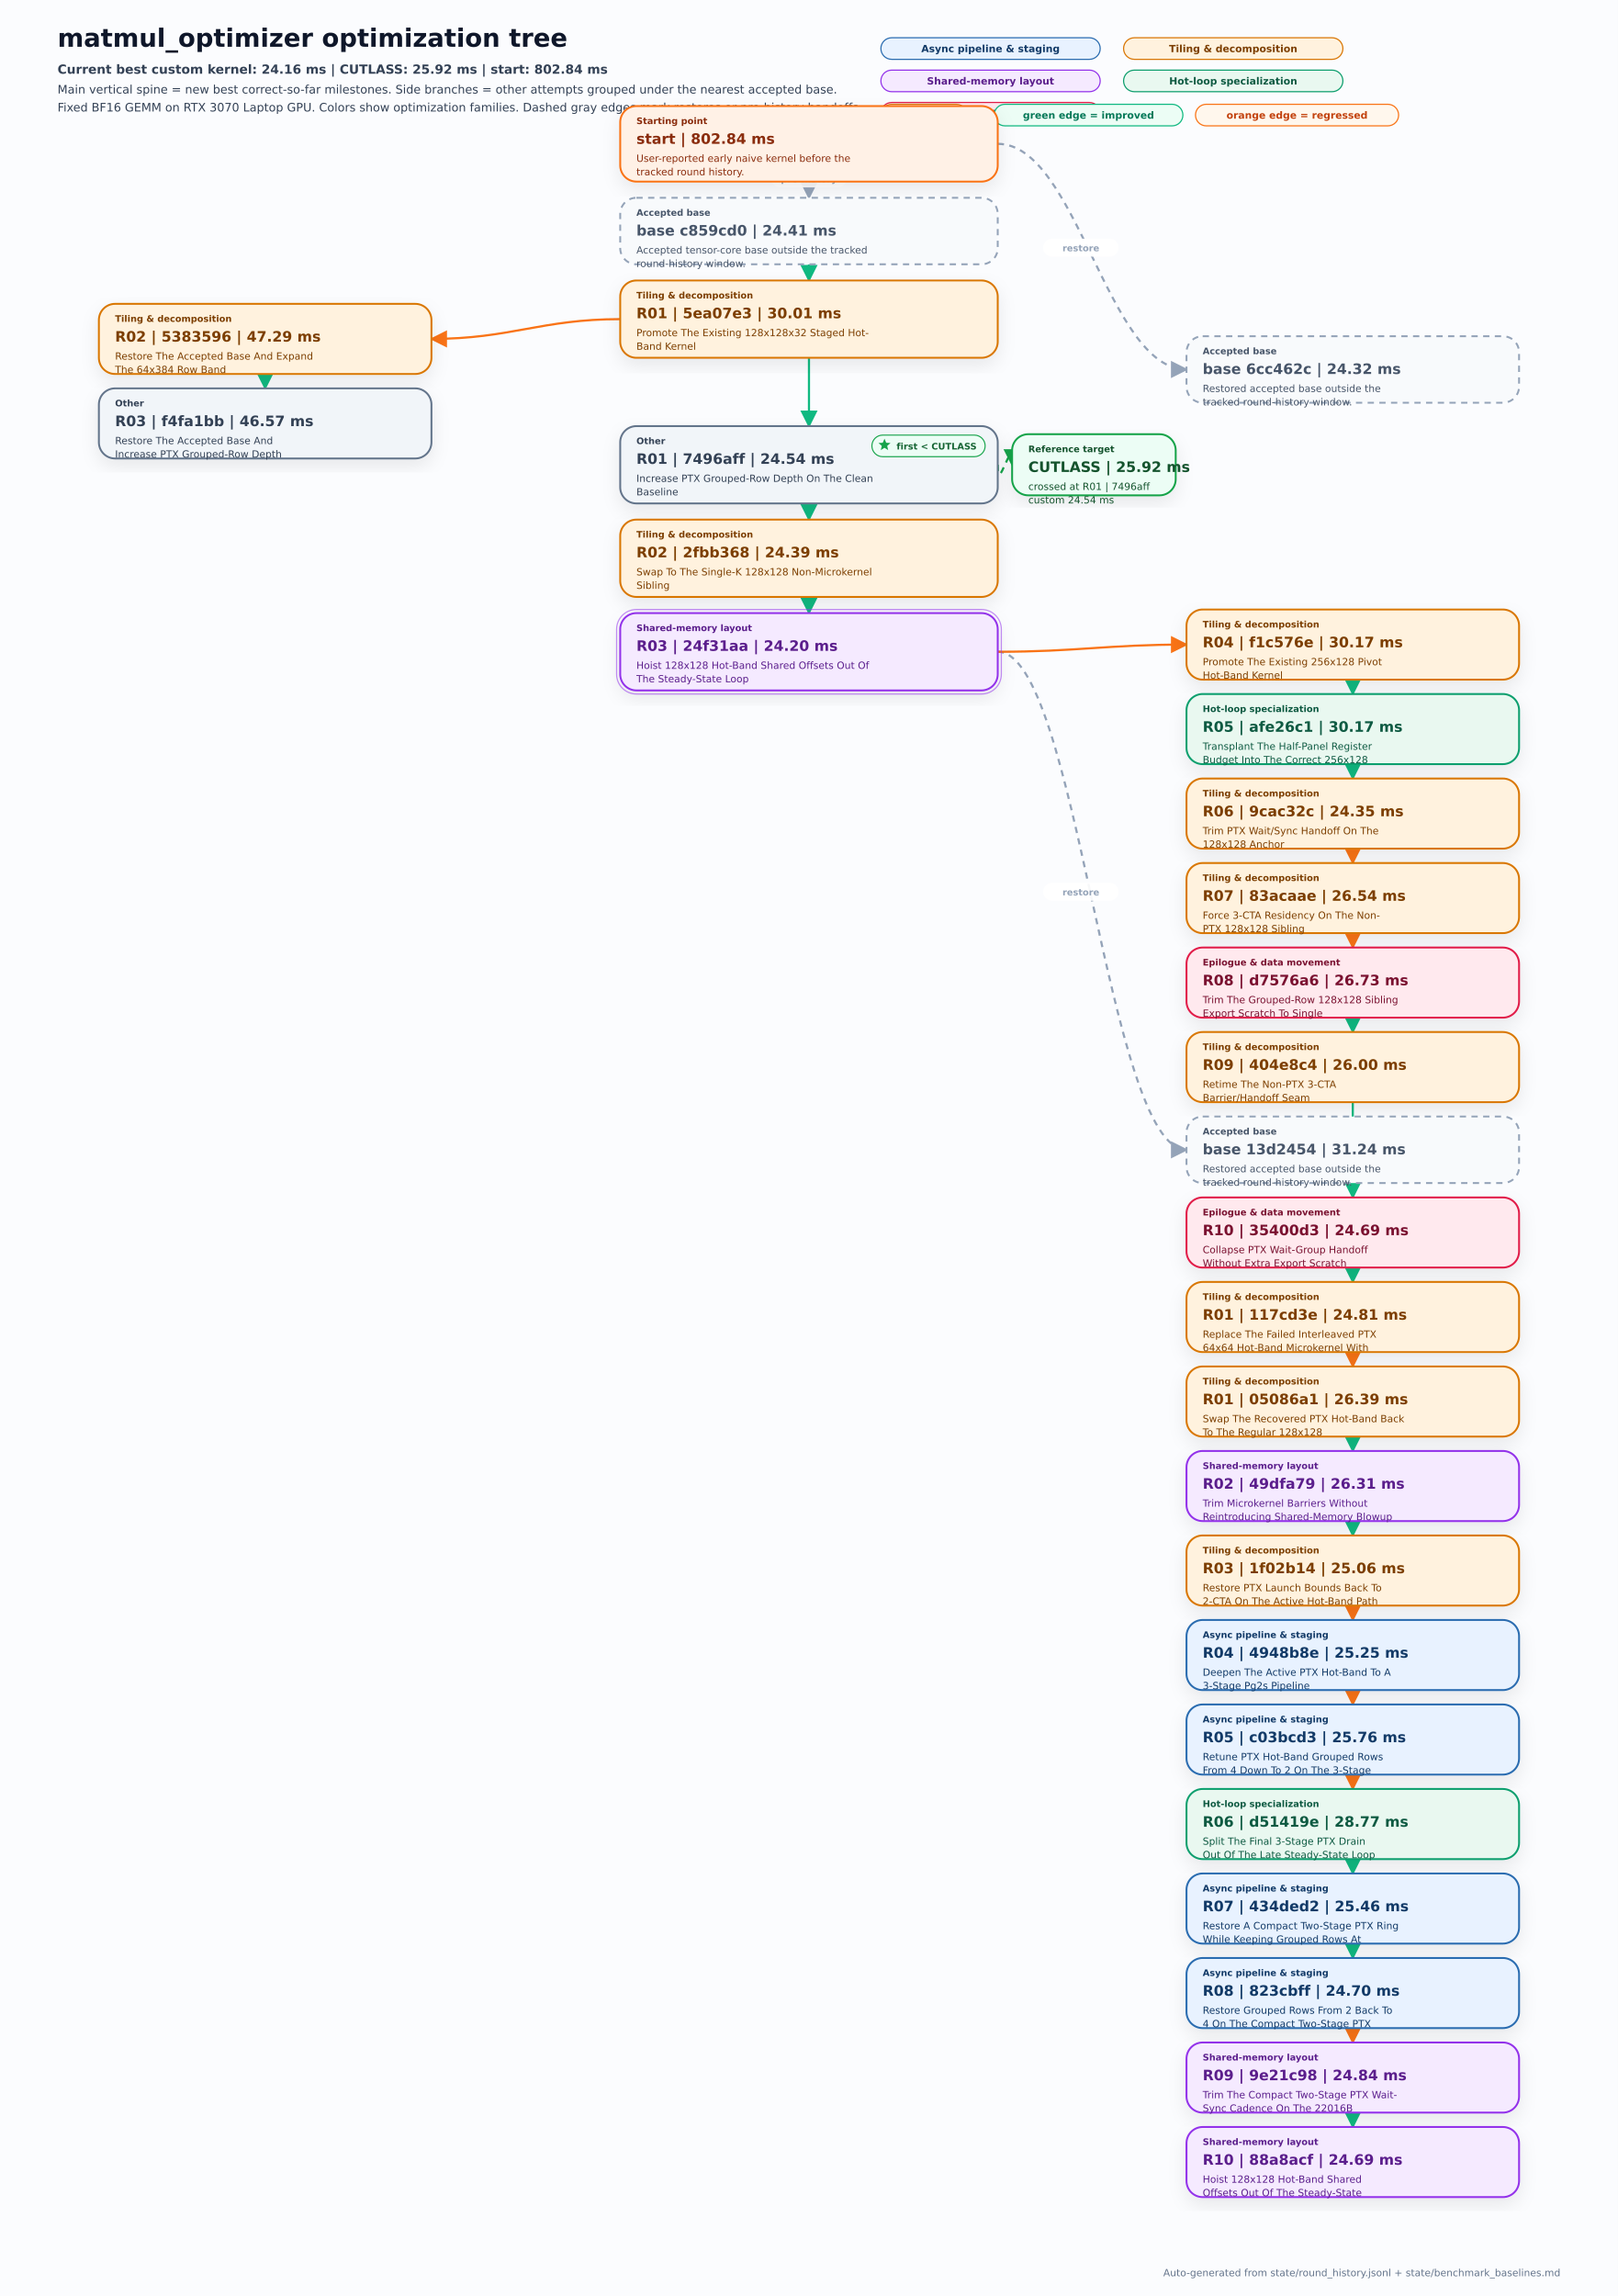
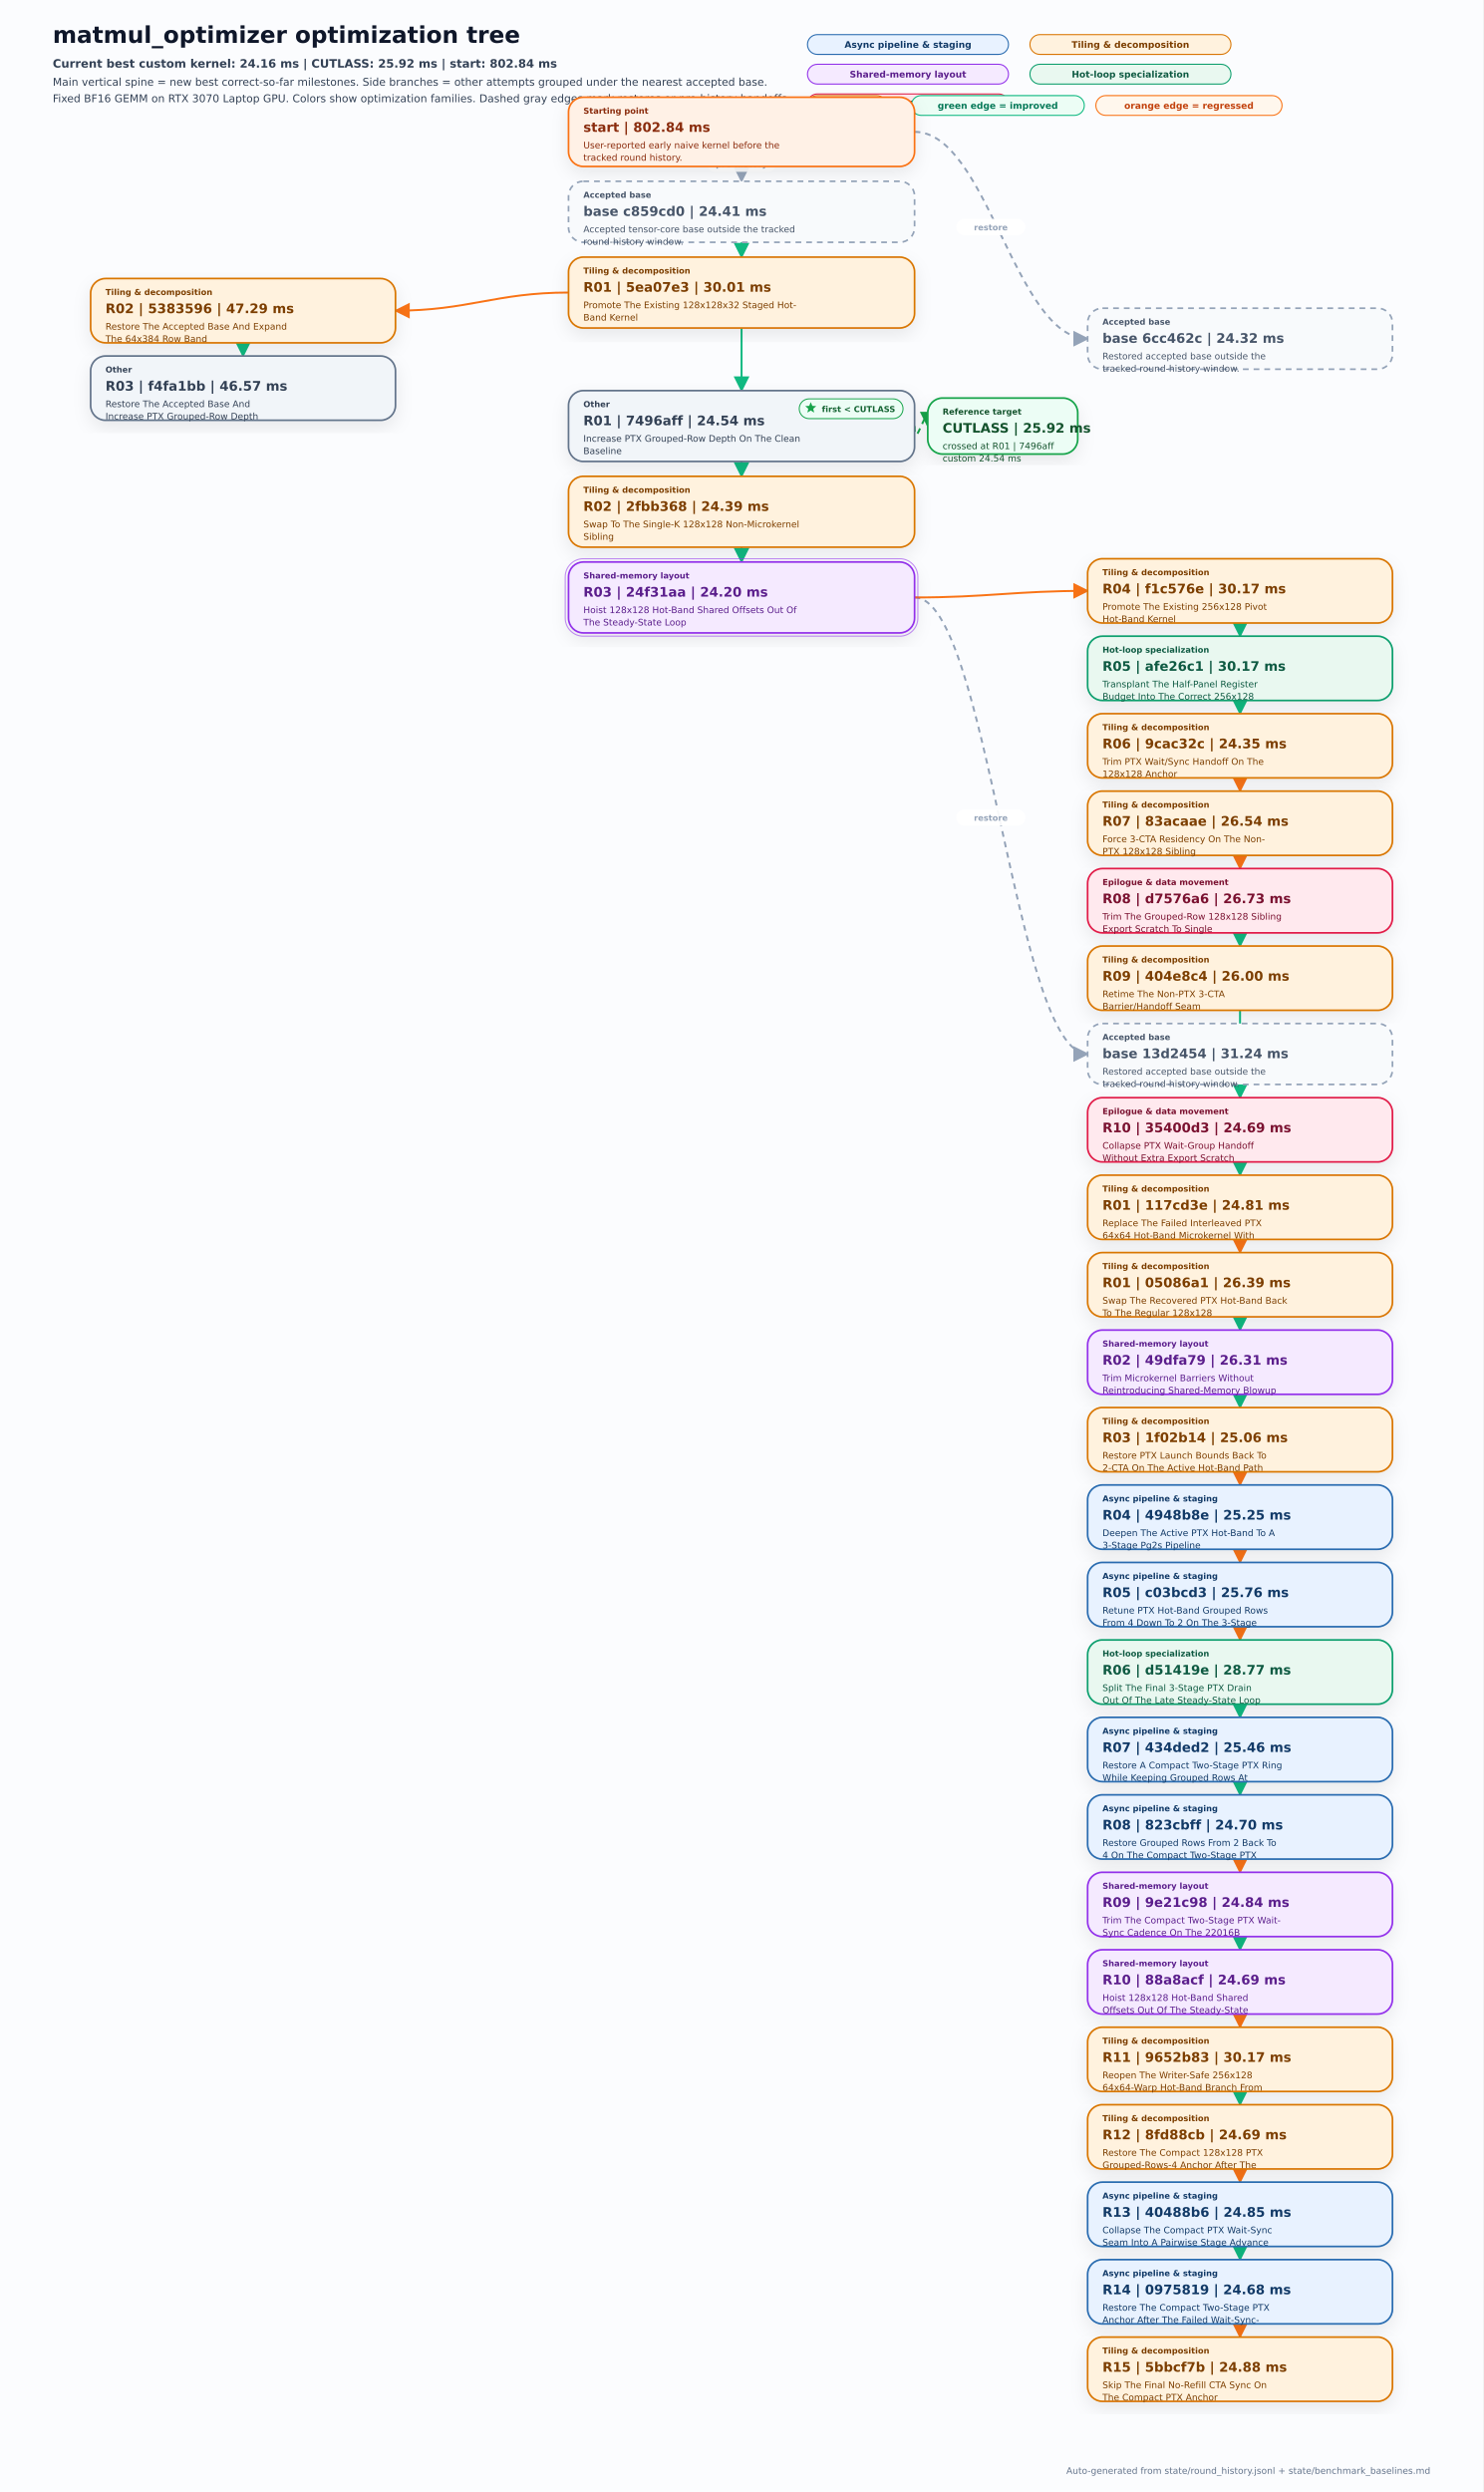
- <svg xmlns="http://www.w3.org/2000/svg" width="1800" height="2554" viewBox="0 0 1800 2554">
+ <svg xmlns="http://www.w3.org/2000/svg" width="1800" height="3024" viewBox="0 0 1800 3024">
  <defs>
    <filter id="shadow" x="-20%" y="-20%" width="140%" height="140%">
      <feDropShadow dx="0" dy="8" stdDeviation="10" flood-color="#0f172a" flood-opacity="0.08" />
    </filter>
    <marker id="arrow-improved" viewBox="0 0 10 10" refX="9" refY="5" markerWidth="8" markerHeight="8" orient="auto-start-reverse">
      <path d="M 0 0 L 10 5 L 0 10 z" fill="#10B981" />
    </marker>
    <marker id="arrow-regressed" viewBox="0 0 10 10" refX="9" refY="5" markerWidth="8" markerHeight="8" orient="auto-start-reverse">
      <path d="M 0 0 L 10 5 L 0 10 z" fill="#F97316" />
    </marker>
    <marker id="arrow-neutral" viewBox="0 0 10 10" refX="9" refY="5" markerWidth="8" markerHeight="8" orient="auto-start-reverse">
      <path d="M 0 0 L 10 5 L 0 10 z" fill="#94A3B8" />
    </marker>
    <marker id="arrow-goal" viewBox="0 0 10 10" refX="9" refY="5" markerWidth="8" markerHeight="8" orient="auto-start-reverse">
      <path d="M 0 0 L 10 5 L 0 10 z" fill="#16A34A" />
    </marker>
  </defs>
-   <rect width="1800" height="2554" fill="#FBFCFE" />
+   <rect width="1800" height="3024" fill="#FBFCFE" />
  <text x="64" y="52" font-family="DejaVu Sans, Arial, sans-serif" font-size="28" font-weight="800" fill="#0F172A" text-anchor="start">matmul_optimizer optimization tree</text>
  <text x="64" y="82" font-family="DejaVu Sans, Arial, sans-serif" font-size="14" font-weight="600" fill="#334155" text-anchor="start">Current best custom kernel: 24.16 ms | CUTLASS: 25.92 ms | start: 802.84 ms</text>
  <text x="64" y="104" font-family="DejaVu Sans, Arial, sans-serif" font-size="13" font-weight="500" fill="#334155" text-anchor="start">Main vertical spine = new best correct-so-far milestones. Side branches = other attempts grouped under the nearest accepted base.</text>
  <text x="64" y="124" font-family="DejaVu Sans, Arial, sans-serif" font-size="13" font-weight="500" fill="#334155" text-anchor="start">Fixed BF16 GEMM on RTX 3070 Laptop GPU. Colors show optimization families. Dashed gray edges mark restores or pre-history handoffs.</text>
  <rect x="980" y="42" width="244" height="24" rx="12" fill="#E8F2FF" stroke="#2B6CB0" stroke-width="1.3" />
  <text x="1102" y="58" font-family="DejaVu Sans, Arial, sans-serif" font-size="11" font-weight="700" fill="#123A67" text-anchor="middle">Async pipeline &amp; staging</text>
  <rect x="1250" y="42" width="244" height="24" rx="12" fill="#FFF2DE" stroke="#D97706" stroke-width="1.3" />
  <text x="1372" y="58" font-family="DejaVu Sans, Arial, sans-serif" font-size="11" font-weight="700" fill="#7C3E00" text-anchor="middle">Tiling &amp; decomposition</text>
  <rect x="980" y="78" width="244" height="24" rx="12" fill="#F5EAFF" stroke="#9333EA" stroke-width="1.3" />
  <text x="1102" y="94" font-family="DejaVu Sans, Arial, sans-serif" font-size="11" font-weight="700" fill="#5B1E8C" text-anchor="middle">Shared-memory layout</text>
  <rect x="1250" y="78" width="244" height="24" rx="12" fill="#E9F8F0" stroke="#0F9F6E" stroke-width="1.3" />
  <text x="1372" y="94" font-family="DejaVu Sans, Arial, sans-serif" font-size="11" font-weight="700" fill="#0E5A42" text-anchor="middle">Hot-loop specialization</text>
  <rect x="980" y="114" width="244" height="24" rx="12" fill="#FFE9EE" stroke="#E11D48" stroke-width="1.3" />
  <text x="1102" y="130" font-family="DejaVu Sans, Arial, sans-serif" font-size="11" font-weight="700" fill="#7A1130" text-anchor="middle">Epilogue &amp; data movement</text>
  <rect x="980" y="116" width="96" height="24" rx="12" fill="#FFF7ED" stroke="#D97706" stroke-width="1.2" />
  <polygon points="994.0,120.0 995.9,124.5 1000.7,124.8 997.0,128.0 998.1,132.7 994.0,130.2 989.9,132.7 991.0,128.0 987.3,124.8 992.1,124.5" fill="#D97706" />
  <text x="1038" y="132" font-family="DejaVu Sans, Arial, sans-serif" font-size="10" font-weight="700" fill="#B45309" text-anchor="middle">human idea</text>
  <rect x="1106" y="116" width="210" height="24" rx="12" fill="#ECFDF5" stroke="#10B981" stroke-width="1.3" />
  <text x="1211" y="132" font-family="DejaVu Sans, Arial, sans-serif" font-size="11" font-weight="700" fill="#047857" text-anchor="middle">green edge = improved</text>
  <rect x="1330" y="116" width="226" height="24" rx="12" fill="#FFF7ED" stroke="#F97316" stroke-width="1.3" />
  <text x="1443" y="132" font-family="DejaVu Sans, Arial, sans-serif" font-size="11" font-weight="700" fill="#C2410C" text-anchor="middle">orange edge = regressed</text>
  <path d="M 900.0,202.0 C 900.0,238.0 900.0,184.0 900.0,220.0" fill="none" stroke="#94A3B8" stroke-width="2.4" stroke-dasharray="7 6" marker-end="url(#arrow-neutral)" />
  <rect x="858.0" y="188.5" width="84" height="20" rx="10" fill="#FFFFFF" fill-opacity="0.92" />
  <text x="900.0" y="202.5" font-family="DejaVu Sans, Arial, sans-serif" font-size="10" font-weight="700" fill="#94A3B8" text-anchor="middle">pre-history</text>
  <path d="M 900.0,294.0 C 900.0,330.0 900.0,276.0 900.0,312.0" fill="none" stroke="#10B981" stroke-width="2.4" marker-end="url(#arrow-improved)" />
  <path d="M 900.0,398.0 C 900.0,434.0 900.0,438.0 900.0,474.0" fill="none" stroke="#10B981" stroke-width="2.4" marker-end="url(#arrow-improved)" />
  <path d="M 900.0,560.0 C 900.0,596.0 900.0,542.0 900.0,578.0" fill="none" stroke="#10B981" stroke-width="2.4" marker-end="url(#arrow-improved)" />
  <path d="M 900.0,664.0 C 900.0,700.0 900.0,646.0 900.0,682.0" fill="none" stroke="#10B981" stroke-width="2.4" marker-end="url(#arrow-improved)" />
  <path d="M 1110.0,160.0 C 1198.2,160.0 1231.8,411.0 1320.0,411.0" fill="none" stroke="#94A3B8" stroke-width="2.4" stroke-dasharray="7 6" marker-end="url(#arrow-neutral)" />
  <rect x="1160.5" y="265.5" width="84" height="20" rx="10" fill="#FFFFFF" fill-opacity="0.92" />
  <text x="1202.5" y="279.5" font-family="DejaVu Sans, Arial, sans-serif" font-size="10" font-weight="700" fill="#94A3B8" text-anchor="middle">restore</text>
  <path d="M 1110.0,725.0 C 1198.2,725.0 1231.8,1279.0 1320.0,1279.0" fill="none" stroke="#94A3B8" stroke-width="2.4" stroke-dasharray="7 6" marker-end="url(#arrow-neutral)" />
  <rect x="1160.5" y="982.0" width="84" height="20" rx="10" fill="#FFFFFF" fill-opacity="0.92" />
  <text x="1202.5" y="996.0" font-family="DejaVu Sans, Arial, sans-serif" font-size="10" font-weight="700" fill="#94A3B8" text-anchor="middle">restore</text>
  <path d="M 690.0,355.0 C 601.8,355.0 568.2,377.0 480.0,377.0" fill="none" stroke="#F97316" stroke-width="2.4" marker-end="url(#arrow-regressed)" />
  <path d="M 295.0,416.0 C 295.0,452.0 295.0,396.0 295.0,432.0" fill="none" stroke="#10B981" stroke-width="2.4" marker-end="url(#arrow-improved)" />
  <path d="M 1110.0,725.0 C 1198.2,725.0 1231.8,717.0 1320.0,717.0" fill="none" stroke="#F97316" stroke-width="2.4" marker-end="url(#arrow-regressed)" />
  <path d="M 1505.0,756.0 C 1505.0,792.0 1505.0,736.0 1505.0,772.0" fill="none" stroke="#10B981" stroke-width="2.4" marker-end="url(#arrow-improved)" />
  <path d="M 1505.0,850.0 C 1505.0,886.0 1505.0,830.0 1505.0,866.0" fill="none" stroke="#10B981" stroke-width="2.4" marker-end="url(#arrow-improved)" />
  <path d="M 1505.0,944.0 C 1505.0,980.0 1505.0,924.0 1505.0,960.0" fill="none" stroke="#F97316" stroke-width="2.4" marker-end="url(#arrow-regressed)" />
  <path d="M 1505.0,1038.0 C 1505.0,1074.0 1505.0,1018.0 1505.0,1054.0" fill="none" stroke="#F97316" stroke-width="2.4" marker-end="url(#arrow-regressed)" />
  <path d="M 1505.0,1132.0 C 1505.0,1168.0 1505.0,1112.0 1505.0,1148.0" fill="none" stroke="#10B981" stroke-width="2.4" marker-end="url(#arrow-improved)" />
  <path d="M 1505.0,1226.0 C 1505.0,1262.0 1505.0,1296.0 1505.0,1332.0" fill="none" stroke="#10B981" stroke-width="2.4" marker-end="url(#arrow-improved)" />
  <path d="M 1505.0,1316.0 C 1505.0,1352.0 1505.0,1390.0 1505.0,1426.0" fill="none" stroke="#10B981" stroke-width="2.4" marker-end="url(#arrow-improved)" />
  <path d="M 1505.0,1504.0 C 1505.0,1540.0 1505.0,1484.0 1505.0,1520.0" fill="none" stroke="#F97316" stroke-width="2.4" marker-end="url(#arrow-regressed)" />
  <path d="M 1505.0,1598.0 C 1505.0,1634.0 1505.0,1578.0 1505.0,1614.0" fill="none" stroke="#10B981" stroke-width="2.4" marker-end="url(#arrow-improved)" />
  <path d="M 1505.0,1692.0 C 1505.0,1728.0 1505.0,1672.0 1505.0,1708.0" fill="none" stroke="#10B981" stroke-width="2.4" marker-end="url(#arrow-improved)" />
  <path d="M 1505.0,1786.0 C 1505.0,1822.0 1505.0,1766.0 1505.0,1802.0" fill="none" stroke="#F97316" stroke-width="2.4" marker-end="url(#arrow-regressed)" />
  <path d="M 1505.0,1880.0 C 1505.0,1916.0 1505.0,1860.0 1505.0,1896.0" fill="none" stroke="#F97316" stroke-width="2.4" marker-end="url(#arrow-regressed)" />
  <path d="M 1505.0,1974.0 C 1505.0,2010.0 1505.0,1954.0 1505.0,1990.0" fill="none" stroke="#F97316" stroke-width="2.4" marker-end="url(#arrow-regressed)" />
  <path d="M 1505.0,2068.0 C 1505.0,2104.0 1505.0,2048.0 1505.0,2084.0" fill="none" stroke="#10B981" stroke-width="2.4" marker-end="url(#arrow-improved)" />
  <path d="M 1505.0,2162.0 C 1505.0,2198.0 1505.0,2142.0 1505.0,2178.0" fill="none" stroke="#10B981" stroke-width="2.4" marker-end="url(#arrow-improved)" />
  <path d="M 1505.0,2256.0 C 1505.0,2292.0 1505.0,2236.0 1505.0,2272.0" fill="none" stroke="#F97316" stroke-width="2.4" marker-end="url(#arrow-regressed)" />
  <path d="M 1505.0,2350.0 C 1505.0,2386.0 1505.0,2330.0 1505.0,2366.0" fill="none" stroke="#10B981" stroke-width="2.4" marker-end="url(#arrow-improved)" />
+   <path d="M 1505.0,2444.0 C 1505.0,2480.0 1505.0,2424.0 1505.0,2460.0" fill="none" stroke="#F97316" stroke-width="2.4" marker-end="url(#arrow-regressed)" />
+   <path d="M 1505.0,2538.0 C 1505.0,2574.0 1505.0,2518.0 1505.0,2554.0" fill="none" stroke="#10B981" stroke-width="2.4" marker-end="url(#arrow-improved)" />
+   <path d="M 1505.0,2632.0 C 1505.0,2668.0 1505.0,2612.0 1505.0,2648.0" fill="none" stroke="#F97316" stroke-width="2.4" marker-end="url(#arrow-regressed)" />
+   <path d="M 1505.0,2726.0 C 1505.0,2762.0 1505.0,2706.0 1505.0,2742.0" fill="none" stroke="#10B981" stroke-width="2.4" marker-end="url(#arrow-improved)" />
+   <path d="M 1505.0,2820.0 C 1505.0,2856.0 1505.0,2800.0 1505.0,2836.0" fill="none" stroke="#F97316" stroke-width="2.4" marker-end="url(#arrow-regressed)" />
  <path d="M 1110.0,517.0 C 1110.0,553.0 1126.0,481.0 1126.0,517.0" fill="none" stroke="#16A34A" stroke-width="2.4" stroke-dasharray="7 6" marker-end="url(#arrow-goal)" />
  <rect x="1016.5" y="497.0" width="84" height="20" rx="10" fill="#FFFFFF" fill-opacity="0.92" />
  <text x="1058.5" y="511.0" font-family="DejaVu Sans, Arial, sans-serif" font-size="10" font-weight="700" fill="#16A34A" text-anchor="middle">first beat</text>
  <rect x="690.0" y="118" width="420" height="84" rx="18" fill="#FFF1E6" stroke="#F97316" stroke-width="2.1" filter="url(#shadow)" />
  <text x="708.0" y="138" font-family="DejaVu Sans, Arial, sans-serif" font-size="10" font-weight="700" fill="#8A2C0D" text-anchor="start">Starting point</text>
  <text x="708.0" y="160" font-family="DejaVu Sans, Arial, sans-serif" font-size="16" font-weight="800" fill="#8A2C0D" text-anchor="start">start | 802.84 ms</text>
  <text x="708.0" y="180" font-family="DejaVu Sans, Arial, sans-serif" font-size="11" font-weight="500" fill="#8A2C0D" text-anchor="start">User-reported early naive kernel before the</text>
  <text x="708.0" y="195" font-family="DejaVu Sans, Arial, sans-serif" font-size="11" font-weight="500" fill="#8A2C0D" text-anchor="start">tracked round history.</text>
  <rect x="690.0" y="220" width="420" height="74" rx="18" fill="#F8FAFC" stroke="#94A3B8" stroke-width="2.1" stroke-dasharray="7 6" />
  <text x="708.0" y="240" font-family="DejaVu Sans, Arial, sans-serif" font-size="10" font-weight="700" fill="#475569" text-anchor="start">Accepted base</text>
  <text x="708.0" y="262" font-family="DejaVu Sans, Arial, sans-serif" font-size="16" font-weight="800" fill="#475569" text-anchor="start">base c859cd0 | 24.41 ms</text>
  <text x="708.0" y="282" font-family="DejaVu Sans, Arial, sans-serif" font-size="11" font-weight="500" fill="#475569" text-anchor="start">Accepted tensor-core base outside the tracked</text>
  <text x="708.0" y="297" font-family="DejaVu Sans, Arial, sans-serif" font-size="11" font-weight="500" fill="#475569" text-anchor="start">round-history window.</text>
  <rect x="690.0" y="312" width="420" height="86" rx="18" fill="#FFF2DE" stroke="#D97706" stroke-width="2.1" filter="url(#shadow)" />
  <text x="708.0" y="332" font-family="DejaVu Sans, Arial, sans-serif" font-size="10" font-weight="700" fill="#7C3E00" text-anchor="start">Tiling &amp; decomposition</text>
  <text x="708.0" y="354" font-family="DejaVu Sans, Arial, sans-serif" font-size="16" font-weight="800" fill="#7C3E00" text-anchor="start">R01 | 5ea07e3 | 30.01 ms</text>
  <text x="708.0" y="374" font-family="DejaVu Sans, Arial, sans-serif" font-size="11" font-weight="500" fill="#7C3E00" text-anchor="start">Promote The Existing 128x128x32 Staged Hot-</text>
  <text x="708.0" y="389" font-family="DejaVu Sans, Arial, sans-serif" font-size="11" font-weight="500" fill="#7C3E00" text-anchor="start">Band Kernel</text>
  <rect x="110" y="338" width="370" height="78" rx="18" fill="#FFF2DE" stroke="#D97706" stroke-width="2.1" filter="url(#shadow)" />
  <text x="128" y="358" font-family="DejaVu Sans, Arial, sans-serif" font-size="10" font-weight="700" fill="#7C3E00" text-anchor="start">Tiling &amp; decomposition</text>
  <text x="128" y="380" font-family="DejaVu Sans, Arial, sans-serif" font-size="16" font-weight="800" fill="#7C3E00" text-anchor="start">R02 | 5383596 | 47.29 ms</text>
  <text x="128" y="400" font-family="DejaVu Sans, Arial, sans-serif" font-size="11" font-weight="500" fill="#7C3E00" text-anchor="start">Restore The Accepted Base And Expand</text>
  <text x="128" y="415" font-family="DejaVu Sans, Arial, sans-serif" font-size="11" font-weight="500" fill="#7C3E00" text-anchor="start">The 64x384 Row Band</text>
  <rect x="1320" y="374" width="370" height="74" rx="18" fill="#F8FAFC" stroke="#94A3B8" stroke-width="2.1" stroke-dasharray="7 6" />
  <text x="1338" y="394" font-family="DejaVu Sans, Arial, sans-serif" font-size="10" font-weight="700" fill="#475569" text-anchor="start">Accepted base</text>
  <text x="1338" y="416" font-family="DejaVu Sans, Arial, sans-serif" font-size="16" font-weight="800" fill="#475569" text-anchor="start">base 6cc462c | 24.32 ms</text>
  <text x="1338" y="436" font-family="DejaVu Sans, Arial, sans-serif" font-size="11" font-weight="500" fill="#475569" text-anchor="start">Restored accepted base outside the</text>
  <text x="1338" y="451" font-family="DejaVu Sans, Arial, sans-serif" font-size="11" font-weight="500" fill="#475569" text-anchor="start">tracked round-history window.</text>
  <rect x="110" y="432" width="370" height="78" rx="18" fill="#F1F5F9" stroke="#64748B" stroke-width="2.1" filter="url(#shadow)" />
  <text x="128" y="452" font-family="DejaVu Sans, Arial, sans-serif" font-size="10" font-weight="700" fill="#334155" text-anchor="start">Other</text>
  <text x="128" y="474" font-family="DejaVu Sans, Arial, sans-serif" font-size="16" font-weight="800" fill="#334155" text-anchor="start">R03 | f4fa1bb | 46.57 ms</text>
  <text x="128" y="494" font-family="DejaVu Sans, Arial, sans-serif" font-size="11" font-weight="500" fill="#334155" text-anchor="start">Restore The Accepted Base And</text>
  <text x="128" y="509" font-family="DejaVu Sans, Arial, sans-serif" font-size="11" font-weight="500" fill="#334155" text-anchor="start">Increase PTX Grouped-Row Depth</text>
  <rect x="690.0" y="474" width="420" height="86" rx="18" fill="#F1F5F9" stroke="#64748B" stroke-width="2.1" filter="url(#shadow)" />
  <text x="708.0" y="494" font-family="DejaVu Sans, Arial, sans-serif" font-size="10" font-weight="700" fill="#334155" text-anchor="start">Other</text>
  <text x="708.0" y="516" font-family="DejaVu Sans, Arial, sans-serif" font-size="16" font-weight="800" fill="#334155" text-anchor="start">R01 | 7496aff | 24.54 ms</text>
  <text x="708.0" y="536" font-family="DejaVu Sans, Arial, sans-serif" font-size="11" font-weight="500" fill="#334155" text-anchor="start">Increase PTX Grouped-Row Depth On The Clean</text>
  <text x="708.0" y="551" font-family="DejaVu Sans, Arial, sans-serif" font-size="11" font-weight="500" fill="#334155" text-anchor="start">Baseline</text>
  <rect x="970.0" y="484" width="126" height="24" rx="12" fill="#ECFDF5" stroke="#16A34A" stroke-width="1.2" />
  <polygon points="984.0,488.0 985.9,492.5 990.7,492.8 987.0,496.0 988.1,500.7 984.0,498.1 979.9,500.7 981.0,496.0 977.3,492.8 982.1,492.5" fill="#16A34A" />
  <text x="1042.0" y="500" font-family="DejaVu Sans, Arial, sans-serif" font-size="10" font-weight="800" fill="#166534" text-anchor="middle">first &lt; CUTLASS</text>
  <rect x="1126" y="483.0" width="182" height="68" rx="18" fill="#ECFDF5" stroke="#16A34A" stroke-width="2.1" filter="url(#shadow)" />
  <text x="1144" y="503.0" font-family="DejaVu Sans, Arial, sans-serif" font-size="10" font-weight="700" fill="#14532D" text-anchor="start">Reference target</text>
  <text x="1144" y="525.0" font-family="DejaVu Sans, Arial, sans-serif" font-size="16" font-weight="800" fill="#14532D" text-anchor="start">CUTLASS | 25.92 ms</text>
  <text x="1144" y="545.0" font-family="DejaVu Sans, Arial, sans-serif" font-size="11" font-weight="500" fill="#14532D" text-anchor="start">crossed at R01 | 7496aff</text>
  <text x="1144" y="560.0" font-family="DejaVu Sans, Arial, sans-serif" font-size="11" font-weight="500" fill="#14532D" text-anchor="start">custom 24.54 ms</text>
  <rect x="690.0" y="578" width="420" height="86" rx="18" fill="#FFF2DE" stroke="#D97706" stroke-width="2.1" filter="url(#shadow)" />
  <text x="708.0" y="598" font-family="DejaVu Sans, Arial, sans-serif" font-size="10" font-weight="700" fill="#7C3E00" text-anchor="start">Tiling &amp; decomposition</text>
  <text x="708.0" y="620" font-family="DejaVu Sans, Arial, sans-serif" font-size="16" font-weight="800" fill="#7C3E00" text-anchor="start">R02 | 2fbb368 | 24.39 ms</text>
  <text x="708.0" y="640" font-family="DejaVu Sans, Arial, sans-serif" font-size="11" font-weight="500" fill="#7C3E00" text-anchor="start">Swap To The Single-K 128x128 Non-Microkernel</text>
  <text x="708.0" y="655" font-family="DejaVu Sans, Arial, sans-serif" font-size="11" font-weight="500" fill="#7C3E00" text-anchor="start">Sibling</text>
  <rect x="1320" y="678" width="370" height="78" rx="18" fill="#FFF2DE" stroke="#D97706" stroke-width="2.1" filter="url(#shadow)" />
  <text x="1338" y="698" font-family="DejaVu Sans, Arial, sans-serif" font-size="10" font-weight="700" fill="#7C3E00" text-anchor="start">Tiling &amp; decomposition</text>
  <text x="1338" y="720" font-family="DejaVu Sans, Arial, sans-serif" font-size="16" font-weight="800" fill="#7C3E00" text-anchor="start">R04 | f1c576e | 30.17 ms</text>
  <text x="1338" y="740" font-family="DejaVu Sans, Arial, sans-serif" font-size="11" font-weight="500" fill="#7C3E00" text-anchor="start">Promote The Existing 256x128 Pivot</text>
  <text x="1338" y="755" font-family="DejaVu Sans, Arial, sans-serif" font-size="11" font-weight="500" fill="#7C3E00" text-anchor="start">Hot-Band Kernel</text>
  <rect x="690.0" y="682" width="420" height="86" rx="18" fill="#F5EAFF" stroke="#9333EA" stroke-width="2.1" filter="url(#shadow)" />
  <rect x="686.0" y="678" width="428" height="94" rx="22" fill="none" stroke="#9333EA" stroke-width="1.3" stroke-opacity="0.55" />
  <text x="708.0" y="702" font-family="DejaVu Sans, Arial, sans-serif" font-size="10" font-weight="700" fill="#5B1E8C" text-anchor="start">Shared-memory layout</text>
  <text x="708.0" y="724" font-family="DejaVu Sans, Arial, sans-serif" font-size="16" font-weight="800" fill="#5B1E8C" text-anchor="start">R03 | 24f31aa | 24.20 ms</text>
  <text x="708.0" y="744" font-family="DejaVu Sans, Arial, sans-serif" font-size="11" font-weight="500" fill="#5B1E8C" text-anchor="start">Hoist 128x128 Hot-Band Shared Offsets Out Of</text>
  <text x="708.0" y="759" font-family="DejaVu Sans, Arial, sans-serif" font-size="11" font-weight="500" fill="#5B1E8C" text-anchor="start">The Steady-State Loop</text>
  <rect x="1320" y="772" width="370" height="78" rx="18" fill="#E9F8F0" stroke="#0F9F6E" stroke-width="2.1" filter="url(#shadow)" />
  <text x="1338" y="792" font-family="DejaVu Sans, Arial, sans-serif" font-size="10" font-weight="700" fill="#0E5A42" text-anchor="start">Hot-loop specialization</text>
  <text x="1338" y="814" font-family="DejaVu Sans, Arial, sans-serif" font-size="16" font-weight="800" fill="#0E5A42" text-anchor="start">R05 | afe26c1 | 30.17 ms</text>
  <text x="1338" y="834" font-family="DejaVu Sans, Arial, sans-serif" font-size="11" font-weight="500" fill="#0E5A42" text-anchor="start">Transplant The Half-Panel Register</text>
  <text x="1338" y="849" font-family="DejaVu Sans, Arial, sans-serif" font-size="11" font-weight="500" fill="#0E5A42" text-anchor="start">Budget Into The Correct 256x128</text>
  <rect x="1320" y="866" width="370" height="78" rx="18" fill="#FFF2DE" stroke="#D97706" stroke-width="2.1" filter="url(#shadow)" />
  <text x="1338" y="886" font-family="DejaVu Sans, Arial, sans-serif" font-size="10" font-weight="700" fill="#7C3E00" text-anchor="start">Tiling &amp; decomposition</text>
  <text x="1338" y="908" font-family="DejaVu Sans, Arial, sans-serif" font-size="16" font-weight="800" fill="#7C3E00" text-anchor="start">R06 | 9cac32c | 24.35 ms</text>
  <text x="1338" y="928" font-family="DejaVu Sans, Arial, sans-serif" font-size="11" font-weight="500" fill="#7C3E00" text-anchor="start">Trim PTX Wait/Sync Handoff On The</text>
  <text x="1338" y="943" font-family="DejaVu Sans, Arial, sans-serif" font-size="11" font-weight="500" fill="#7C3E00" text-anchor="start">128x128 Anchor</text>
  <rect x="1320" y="960" width="370" height="78" rx="18" fill="#FFF2DE" stroke="#D97706" stroke-width="2.1" filter="url(#shadow)" />
  <text x="1338" y="980" font-family="DejaVu Sans, Arial, sans-serif" font-size="10" font-weight="700" fill="#7C3E00" text-anchor="start">Tiling &amp; decomposition</text>
  <text x="1338" y="1002" font-family="DejaVu Sans, Arial, sans-serif" font-size="16" font-weight="800" fill="#7C3E00" text-anchor="start">R07 | 83acaae | 26.54 ms</text>
  <text x="1338" y="1022" font-family="DejaVu Sans, Arial, sans-serif" font-size="11" font-weight="500" fill="#7C3E00" text-anchor="start">Force 3-CTA Residency On The Non-</text>
  <text x="1338" y="1037" font-family="DejaVu Sans, Arial, sans-serif" font-size="11" font-weight="500" fill="#7C3E00" text-anchor="start">PTX 128x128 Sibling</text>
  <rect x="1320" y="1054" width="370" height="78" rx="18" fill="#FFE9EE" stroke="#E11D48" stroke-width="2.1" filter="url(#shadow)" />
  <text x="1338" y="1074" font-family="DejaVu Sans, Arial, sans-serif" font-size="10" font-weight="700" fill="#7A1130" text-anchor="start">Epilogue &amp; data movement</text>
  <text x="1338" y="1096" font-family="DejaVu Sans, Arial, sans-serif" font-size="16" font-weight="800" fill="#7A1130" text-anchor="start">R08 | d7576a6 | 26.73 ms</text>
  <text x="1338" y="1116" font-family="DejaVu Sans, Arial, sans-serif" font-size="11" font-weight="500" fill="#7A1130" text-anchor="start">Trim The Grouped-Row 128x128 Sibling</text>
  <text x="1338" y="1131" font-family="DejaVu Sans, Arial, sans-serif" font-size="11" font-weight="500" fill="#7A1130" text-anchor="start">Export Scratch To Single</text>
  <rect x="1320" y="1148" width="370" height="78" rx="18" fill="#FFF2DE" stroke="#D97706" stroke-width="2.1" filter="url(#shadow)" />
  <text x="1338" y="1168" font-family="DejaVu Sans, Arial, sans-serif" font-size="10" font-weight="700" fill="#7C3E00" text-anchor="start">Tiling &amp; decomposition</text>
  <text x="1338" y="1190" font-family="DejaVu Sans, Arial, sans-serif" font-size="16" font-weight="800" fill="#7C3E00" text-anchor="start">R09 | 404e8c4 | 26.00 ms</text>
  <text x="1338" y="1210" font-family="DejaVu Sans, Arial, sans-serif" font-size="11" font-weight="500" fill="#7C3E00" text-anchor="start">Retime The Non-PTX 3-CTA</text>
  <text x="1338" y="1225" font-family="DejaVu Sans, Arial, sans-serif" font-size="11" font-weight="500" fill="#7C3E00" text-anchor="start">Barrier/Handoff Seam</text>
  <rect x="1320" y="1242" width="370" height="74" rx="18" fill="#F8FAFC" stroke="#94A3B8" stroke-width="2.1" stroke-dasharray="7 6" />
  <text x="1338" y="1262" font-family="DejaVu Sans, Arial, sans-serif" font-size="10" font-weight="700" fill="#475569" text-anchor="start">Accepted base</text>
  <text x="1338" y="1284" font-family="DejaVu Sans, Arial, sans-serif" font-size="16" font-weight="800" fill="#475569" text-anchor="start">base 13d2454 | 31.24 ms</text>
  <text x="1338" y="1304" font-family="DejaVu Sans, Arial, sans-serif" font-size="11" font-weight="500" fill="#475569" text-anchor="start">Restored accepted base outside the</text>
  <text x="1338" y="1319" font-family="DejaVu Sans, Arial, sans-serif" font-size="11" font-weight="500" fill="#475569" text-anchor="start">tracked round-history window.</text>
  <rect x="1320" y="1332" width="370" height="78" rx="18" fill="#FFE9EE" stroke="#E11D48" stroke-width="2.1" filter="url(#shadow)" />
  <text x="1338" y="1352" font-family="DejaVu Sans, Arial, sans-serif" font-size="10" font-weight="700" fill="#7A1130" text-anchor="start">Epilogue &amp; data movement</text>
  <text x="1338" y="1374" font-family="DejaVu Sans, Arial, sans-serif" font-size="16" font-weight="800" fill="#7A1130" text-anchor="start">R10 | 35400d3 | 24.69 ms</text>
  <text x="1338" y="1394" font-family="DejaVu Sans, Arial, sans-serif" font-size="11" font-weight="500" fill="#7A1130" text-anchor="start">Collapse PTX Wait-Group Handoff</text>
  <text x="1338" y="1409" font-family="DejaVu Sans, Arial, sans-serif" font-size="11" font-weight="500" fill="#7A1130" text-anchor="start">Without Extra Export Scratch</text>
  <rect x="1320" y="1426" width="370" height="78" rx="18" fill="#FFF2DE" stroke="#D97706" stroke-width="2.1" filter="url(#shadow)" />
  <text x="1338" y="1446" font-family="DejaVu Sans, Arial, sans-serif" font-size="10" font-weight="700" fill="#7C3E00" text-anchor="start">Tiling &amp; decomposition</text>
  <text x="1338" y="1468" font-family="DejaVu Sans, Arial, sans-serif" font-size="16" font-weight="800" fill="#7C3E00" text-anchor="start">R01 | 117cd3e | 24.81 ms</text>
  <text x="1338" y="1488" font-family="DejaVu Sans, Arial, sans-serif" font-size="11" font-weight="500" fill="#7C3E00" text-anchor="start">Replace The Failed Interleaved PTX</text>
  <text x="1338" y="1503" font-family="DejaVu Sans, Arial, sans-serif" font-size="11" font-weight="500" fill="#7C3E00" text-anchor="start">64x64 Hot-Band Microkernel With</text>
  <rect x="1320" y="1520" width="370" height="78" rx="18" fill="#FFF2DE" stroke="#D97706" stroke-width="2.1" filter="url(#shadow)" />
  <text x="1338" y="1540" font-family="DejaVu Sans, Arial, sans-serif" font-size="10" font-weight="700" fill="#7C3E00" text-anchor="start">Tiling &amp; decomposition</text>
  <text x="1338" y="1562" font-family="DejaVu Sans, Arial, sans-serif" font-size="16" font-weight="800" fill="#7C3E00" text-anchor="start">R01 | 05086a1 | 26.39 ms</text>
  <text x="1338" y="1582" font-family="DejaVu Sans, Arial, sans-serif" font-size="11" font-weight="500" fill="#7C3E00" text-anchor="start">Swap The Recovered PTX Hot-Band Back</text>
  <text x="1338" y="1597" font-family="DejaVu Sans, Arial, sans-serif" font-size="11" font-weight="500" fill="#7C3E00" text-anchor="start">To The Regular 128x128</text>
  <rect x="1320" y="1614" width="370" height="78" rx="18" fill="#F5EAFF" stroke="#9333EA" stroke-width="2.1" filter="url(#shadow)" />
  <text x="1338" y="1634" font-family="DejaVu Sans, Arial, sans-serif" font-size="10" font-weight="700" fill="#5B1E8C" text-anchor="start">Shared-memory layout</text>
  <text x="1338" y="1656" font-family="DejaVu Sans, Arial, sans-serif" font-size="16" font-weight="800" fill="#5B1E8C" text-anchor="start">R02 | 49dfa79 | 26.31 ms</text>
  <text x="1338" y="1676" font-family="DejaVu Sans, Arial, sans-serif" font-size="11" font-weight="500" fill="#5B1E8C" text-anchor="start">Trim Microkernel Barriers Without</text>
  <text x="1338" y="1691" font-family="DejaVu Sans, Arial, sans-serif" font-size="11" font-weight="500" fill="#5B1E8C" text-anchor="start">Reintroducing Shared-Memory Blowup</text>
  <rect x="1320" y="1708" width="370" height="78" rx="18" fill="#FFF2DE" stroke="#D97706" stroke-width="2.1" filter="url(#shadow)" />
  <text x="1338" y="1728" font-family="DejaVu Sans, Arial, sans-serif" font-size="10" font-weight="700" fill="#7C3E00" text-anchor="start">Tiling &amp; decomposition</text>
  <text x="1338" y="1750" font-family="DejaVu Sans, Arial, sans-serif" font-size="16" font-weight="800" fill="#7C3E00" text-anchor="start">R03 | 1f02b14 | 25.06 ms</text>
  <text x="1338" y="1770" font-family="DejaVu Sans, Arial, sans-serif" font-size="11" font-weight="500" fill="#7C3E00" text-anchor="start">Restore PTX Launch Bounds Back To</text>
  <text x="1338" y="1785" font-family="DejaVu Sans, Arial, sans-serif" font-size="11" font-weight="500" fill="#7C3E00" text-anchor="start">2-CTA On The Active Hot-Band Path</text>
  <rect x="1320" y="1802" width="370" height="78" rx="18" fill="#E8F2FF" stroke="#2B6CB0" stroke-width="2.1" filter="url(#shadow)" />
  <text x="1338" y="1822" font-family="DejaVu Sans, Arial, sans-serif" font-size="10" font-weight="700" fill="#123A67" text-anchor="start">Async pipeline &amp; staging</text>
  <text x="1338" y="1844" font-family="DejaVu Sans, Arial, sans-serif" font-size="16" font-weight="800" fill="#123A67" text-anchor="start">R04 | 4948b8e | 25.25 ms</text>
  <text x="1338" y="1864" font-family="DejaVu Sans, Arial, sans-serif" font-size="11" font-weight="500" fill="#123A67" text-anchor="start">Deepen The Active PTX Hot-Band To A</text>
  <text x="1338" y="1879" font-family="DejaVu Sans, Arial, sans-serif" font-size="11" font-weight="500" fill="#123A67" text-anchor="start">3-Stage Pg2s Pipeline</text>
  <rect x="1320" y="1896" width="370" height="78" rx="18" fill="#E8F2FF" stroke="#2B6CB0" stroke-width="2.1" filter="url(#shadow)" />
  <text x="1338" y="1916" font-family="DejaVu Sans, Arial, sans-serif" font-size="10" font-weight="700" fill="#123A67" text-anchor="start">Async pipeline &amp; staging</text>
  <text x="1338" y="1938" font-family="DejaVu Sans, Arial, sans-serif" font-size="16" font-weight="800" fill="#123A67" text-anchor="start">R05 | c03bcd3 | 25.76 ms</text>
  <text x="1338" y="1958" font-family="DejaVu Sans, Arial, sans-serif" font-size="11" font-weight="500" fill="#123A67" text-anchor="start">Retune PTX Hot-Band Grouped Rows</text>
  <text x="1338" y="1973" font-family="DejaVu Sans, Arial, sans-serif" font-size="11" font-weight="500" fill="#123A67" text-anchor="start">From 4 Down To 2 On The 3-Stage</text>
  <rect x="1320" y="1990" width="370" height="78" rx="18" fill="#E9F8F0" stroke="#0F9F6E" stroke-width="2.1" filter="url(#shadow)" />
  <text x="1338" y="2010" font-family="DejaVu Sans, Arial, sans-serif" font-size="10" font-weight="700" fill="#0E5A42" text-anchor="start">Hot-loop specialization</text>
  <text x="1338" y="2032" font-family="DejaVu Sans, Arial, sans-serif" font-size="16" font-weight="800" fill="#0E5A42" text-anchor="start">R06 | d51419e | 28.77 ms</text>
  <text x="1338" y="2052" font-family="DejaVu Sans, Arial, sans-serif" font-size="11" font-weight="500" fill="#0E5A42" text-anchor="start">Split The Final 3-Stage PTX Drain</text>
  <text x="1338" y="2067" font-family="DejaVu Sans, Arial, sans-serif" font-size="11" font-weight="500" fill="#0E5A42" text-anchor="start">Out Of The Late Steady-State Loop</text>
  <rect x="1320" y="2084" width="370" height="78" rx="18" fill="#E8F2FF" stroke="#2B6CB0" stroke-width="2.1" filter="url(#shadow)" />
  <text x="1338" y="2104" font-family="DejaVu Sans, Arial, sans-serif" font-size="10" font-weight="700" fill="#123A67" text-anchor="start">Async pipeline &amp; staging</text>
  <text x="1338" y="2126" font-family="DejaVu Sans, Arial, sans-serif" font-size="16" font-weight="800" fill="#123A67" text-anchor="start">R07 | 434ded2 | 25.46 ms</text>
  <text x="1338" y="2146" font-family="DejaVu Sans, Arial, sans-serif" font-size="11" font-weight="500" fill="#123A67" text-anchor="start">Restore A Compact Two-Stage PTX Ring</text>
  <text x="1338" y="2161" font-family="DejaVu Sans, Arial, sans-serif" font-size="11" font-weight="500" fill="#123A67" text-anchor="start">While Keeping Grouped Rows At</text>
  <rect x="1320" y="2178" width="370" height="78" rx="18" fill="#E8F2FF" stroke="#2B6CB0" stroke-width="2.1" filter="url(#shadow)" />
  <text x="1338" y="2198" font-family="DejaVu Sans, Arial, sans-serif" font-size="10" font-weight="700" fill="#123A67" text-anchor="start">Async pipeline &amp; staging</text>
  <text x="1338" y="2220" font-family="DejaVu Sans, Arial, sans-serif" font-size="16" font-weight="800" fill="#123A67" text-anchor="start">R08 | 823cbff | 24.70 ms</text>
  <text x="1338" y="2240" font-family="DejaVu Sans, Arial, sans-serif" font-size="11" font-weight="500" fill="#123A67" text-anchor="start">Restore Grouped Rows From 2 Back To</text>
  <text x="1338" y="2255" font-family="DejaVu Sans, Arial, sans-serif" font-size="11" font-weight="500" fill="#123A67" text-anchor="start">4 On The Compact Two-Stage PTX</text>
  <rect x="1320" y="2272" width="370" height="78" rx="18" fill="#F5EAFF" stroke="#9333EA" stroke-width="2.1" filter="url(#shadow)" />
  <text x="1338" y="2292" font-family="DejaVu Sans, Arial, sans-serif" font-size="10" font-weight="700" fill="#5B1E8C" text-anchor="start">Shared-memory layout</text>
  <text x="1338" y="2314" font-family="DejaVu Sans, Arial, sans-serif" font-size="16" font-weight="800" fill="#5B1E8C" text-anchor="start">R09 | 9e21c98 | 24.84 ms</text>
  <text x="1338" y="2334" font-family="DejaVu Sans, Arial, sans-serif" font-size="11" font-weight="500" fill="#5B1E8C" text-anchor="start">Trim The Compact Two-Stage PTX Wait-</text>
  <text x="1338" y="2349" font-family="DejaVu Sans, Arial, sans-serif" font-size="11" font-weight="500" fill="#5B1E8C" text-anchor="start">Sync Cadence On The 22016B</text>
  <rect x="1320" y="2366" width="370" height="78" rx="18" fill="#F5EAFF" stroke="#9333EA" stroke-width="2.1" filter="url(#shadow)" />
  <text x="1338" y="2386" font-family="DejaVu Sans, Arial, sans-serif" font-size="10" font-weight="700" fill="#5B1E8C" text-anchor="start">Shared-memory layout</text>
  <text x="1338" y="2408" font-family="DejaVu Sans, Arial, sans-serif" font-size="16" font-weight="800" fill="#5B1E8C" text-anchor="start">R10 | 88a8acf | 24.69 ms</text>
  <text x="1338" y="2428" font-family="DejaVu Sans, Arial, sans-serif" font-size="11" font-weight="500" fill="#5B1E8C" text-anchor="start">Hoist 128x128 Hot-Band Shared</text>
  <text x="1338" y="2443" font-family="DejaVu Sans, Arial, sans-serif" font-size="11" font-weight="500" fill="#5B1E8C" text-anchor="start">Offsets Out Of The Steady-State</text>
-   <text x="1736" y="2532" font-family="DejaVu Sans, Arial, sans-serif" font-size="11" font-weight="500" fill="#64748B" text-anchor="end">Auto-generated from state/round_history.jsonl + state/benchmark_baselines.md</text>
+   <rect x="1320" y="2460" width="370" height="78" rx="18" fill="#FFF2DE" stroke="#D97706" stroke-width="2.1" filter="url(#shadow)" />
+   <text x="1338" y="2480" font-family="DejaVu Sans, Arial, sans-serif" font-size="10" font-weight="700" fill="#7C3E00" text-anchor="start">Tiling &amp; decomposition</text>
+   <text x="1338" y="2502" font-family="DejaVu Sans, Arial, sans-serif" font-size="16" font-weight="800" fill="#7C3E00" text-anchor="start">R11 | 9652b83 | 30.17 ms</text>
+   <text x="1338" y="2522" font-family="DejaVu Sans, Arial, sans-serif" font-size="11" font-weight="500" fill="#7C3E00" text-anchor="start">Reopen The Writer-Safe 256x128</text>
+   <text x="1338" y="2537" font-family="DejaVu Sans, Arial, sans-serif" font-size="11" font-weight="500" fill="#7C3E00" text-anchor="start">64x64-Warp Hot-Band Branch From</text>
+   <rect x="1320" y="2554" width="370" height="78" rx="18" fill="#FFF2DE" stroke="#D97706" stroke-width="2.1" filter="url(#shadow)" />
+   <text x="1338" y="2574" font-family="DejaVu Sans, Arial, sans-serif" font-size="10" font-weight="700" fill="#7C3E00" text-anchor="start">Tiling &amp; decomposition</text>
+   <text x="1338" y="2596" font-family="DejaVu Sans, Arial, sans-serif" font-size="16" font-weight="800" fill="#7C3E00" text-anchor="start">R12 | 8fd88cb | 24.69 ms</text>
+   <text x="1338" y="2616" font-family="DejaVu Sans, Arial, sans-serif" font-size="11" font-weight="500" fill="#7C3E00" text-anchor="start">Restore The Compact 128x128 PTX</text>
+   <text x="1338" y="2631" font-family="DejaVu Sans, Arial, sans-serif" font-size="11" font-weight="500" fill="#7C3E00" text-anchor="start">Grouped-Rows-4 Anchor After The</text>
+   <rect x="1320" y="2648" width="370" height="78" rx="18" fill="#E8F2FF" stroke="#2B6CB0" stroke-width="2.1" filter="url(#shadow)" />
+   <text x="1338" y="2668" font-family="DejaVu Sans, Arial, sans-serif" font-size="10" font-weight="700" fill="#123A67" text-anchor="start">Async pipeline &amp; staging</text>
+   <text x="1338" y="2690" font-family="DejaVu Sans, Arial, sans-serif" font-size="16" font-weight="800" fill="#123A67" text-anchor="start">R13 | 40488b6 | 24.85 ms</text>
+   <text x="1338" y="2710" font-family="DejaVu Sans, Arial, sans-serif" font-size="11" font-weight="500" fill="#123A67" text-anchor="start">Collapse The Compact PTX Wait-Sync</text>
+   <text x="1338" y="2725" font-family="DejaVu Sans, Arial, sans-serif" font-size="11" font-weight="500" fill="#123A67" text-anchor="start">Seam Into A Pairwise Stage Advance</text>
+   <rect x="1320" y="2742" width="370" height="78" rx="18" fill="#E8F2FF" stroke="#2B6CB0" stroke-width="2.1" filter="url(#shadow)" />
+   <text x="1338" y="2762" font-family="DejaVu Sans, Arial, sans-serif" font-size="10" font-weight="700" fill="#123A67" text-anchor="start">Async pipeline &amp; staging</text>
+   <text x="1338" y="2784" font-family="DejaVu Sans, Arial, sans-serif" font-size="16" font-weight="800" fill="#123A67" text-anchor="start">R14 | 0975819 | 24.68 ms</text>
+   <text x="1338" y="2804" font-family="DejaVu Sans, Arial, sans-serif" font-size="11" font-weight="500" fill="#123A67" text-anchor="start">Restore The Compact Two-Stage PTX</text>
+   <text x="1338" y="2819" font-family="DejaVu Sans, Arial, sans-serif" font-size="11" font-weight="500" fill="#123A67" text-anchor="start">Anchor After The Failed Wait-Sync-</text>
+   <rect x="1320" y="2836" width="370" height="78" rx="18" fill="#FFF2DE" stroke="#D97706" stroke-width="2.1" filter="url(#shadow)" />
+   <text x="1338" y="2856" font-family="DejaVu Sans, Arial, sans-serif" font-size="10" font-weight="700" fill="#7C3E00" text-anchor="start">Tiling &amp; decomposition</text>
+   <text x="1338" y="2878" font-family="DejaVu Sans, Arial, sans-serif" font-size="16" font-weight="800" fill="#7C3E00" text-anchor="start">R15 | 5bbcf7b | 24.88 ms</text>
+   <text x="1338" y="2898" font-family="DejaVu Sans, Arial, sans-serif" font-size="11" font-weight="500" fill="#7C3E00" text-anchor="start">Skip The Final No-Refill CTA Sync On</text>
+   <text x="1338" y="2913" font-family="DejaVu Sans, Arial, sans-serif" font-size="11" font-weight="500" fill="#7C3E00" text-anchor="start">The Compact PTX Anchor</text>
+   <text x="1736" y="3002" font-family="DejaVu Sans, Arial, sans-serif" font-size="11" font-weight="500" fill="#64748B" text-anchor="end">Auto-generated from state/round_history.jsonl + state/benchmark_baselines.md</text>
</svg>
